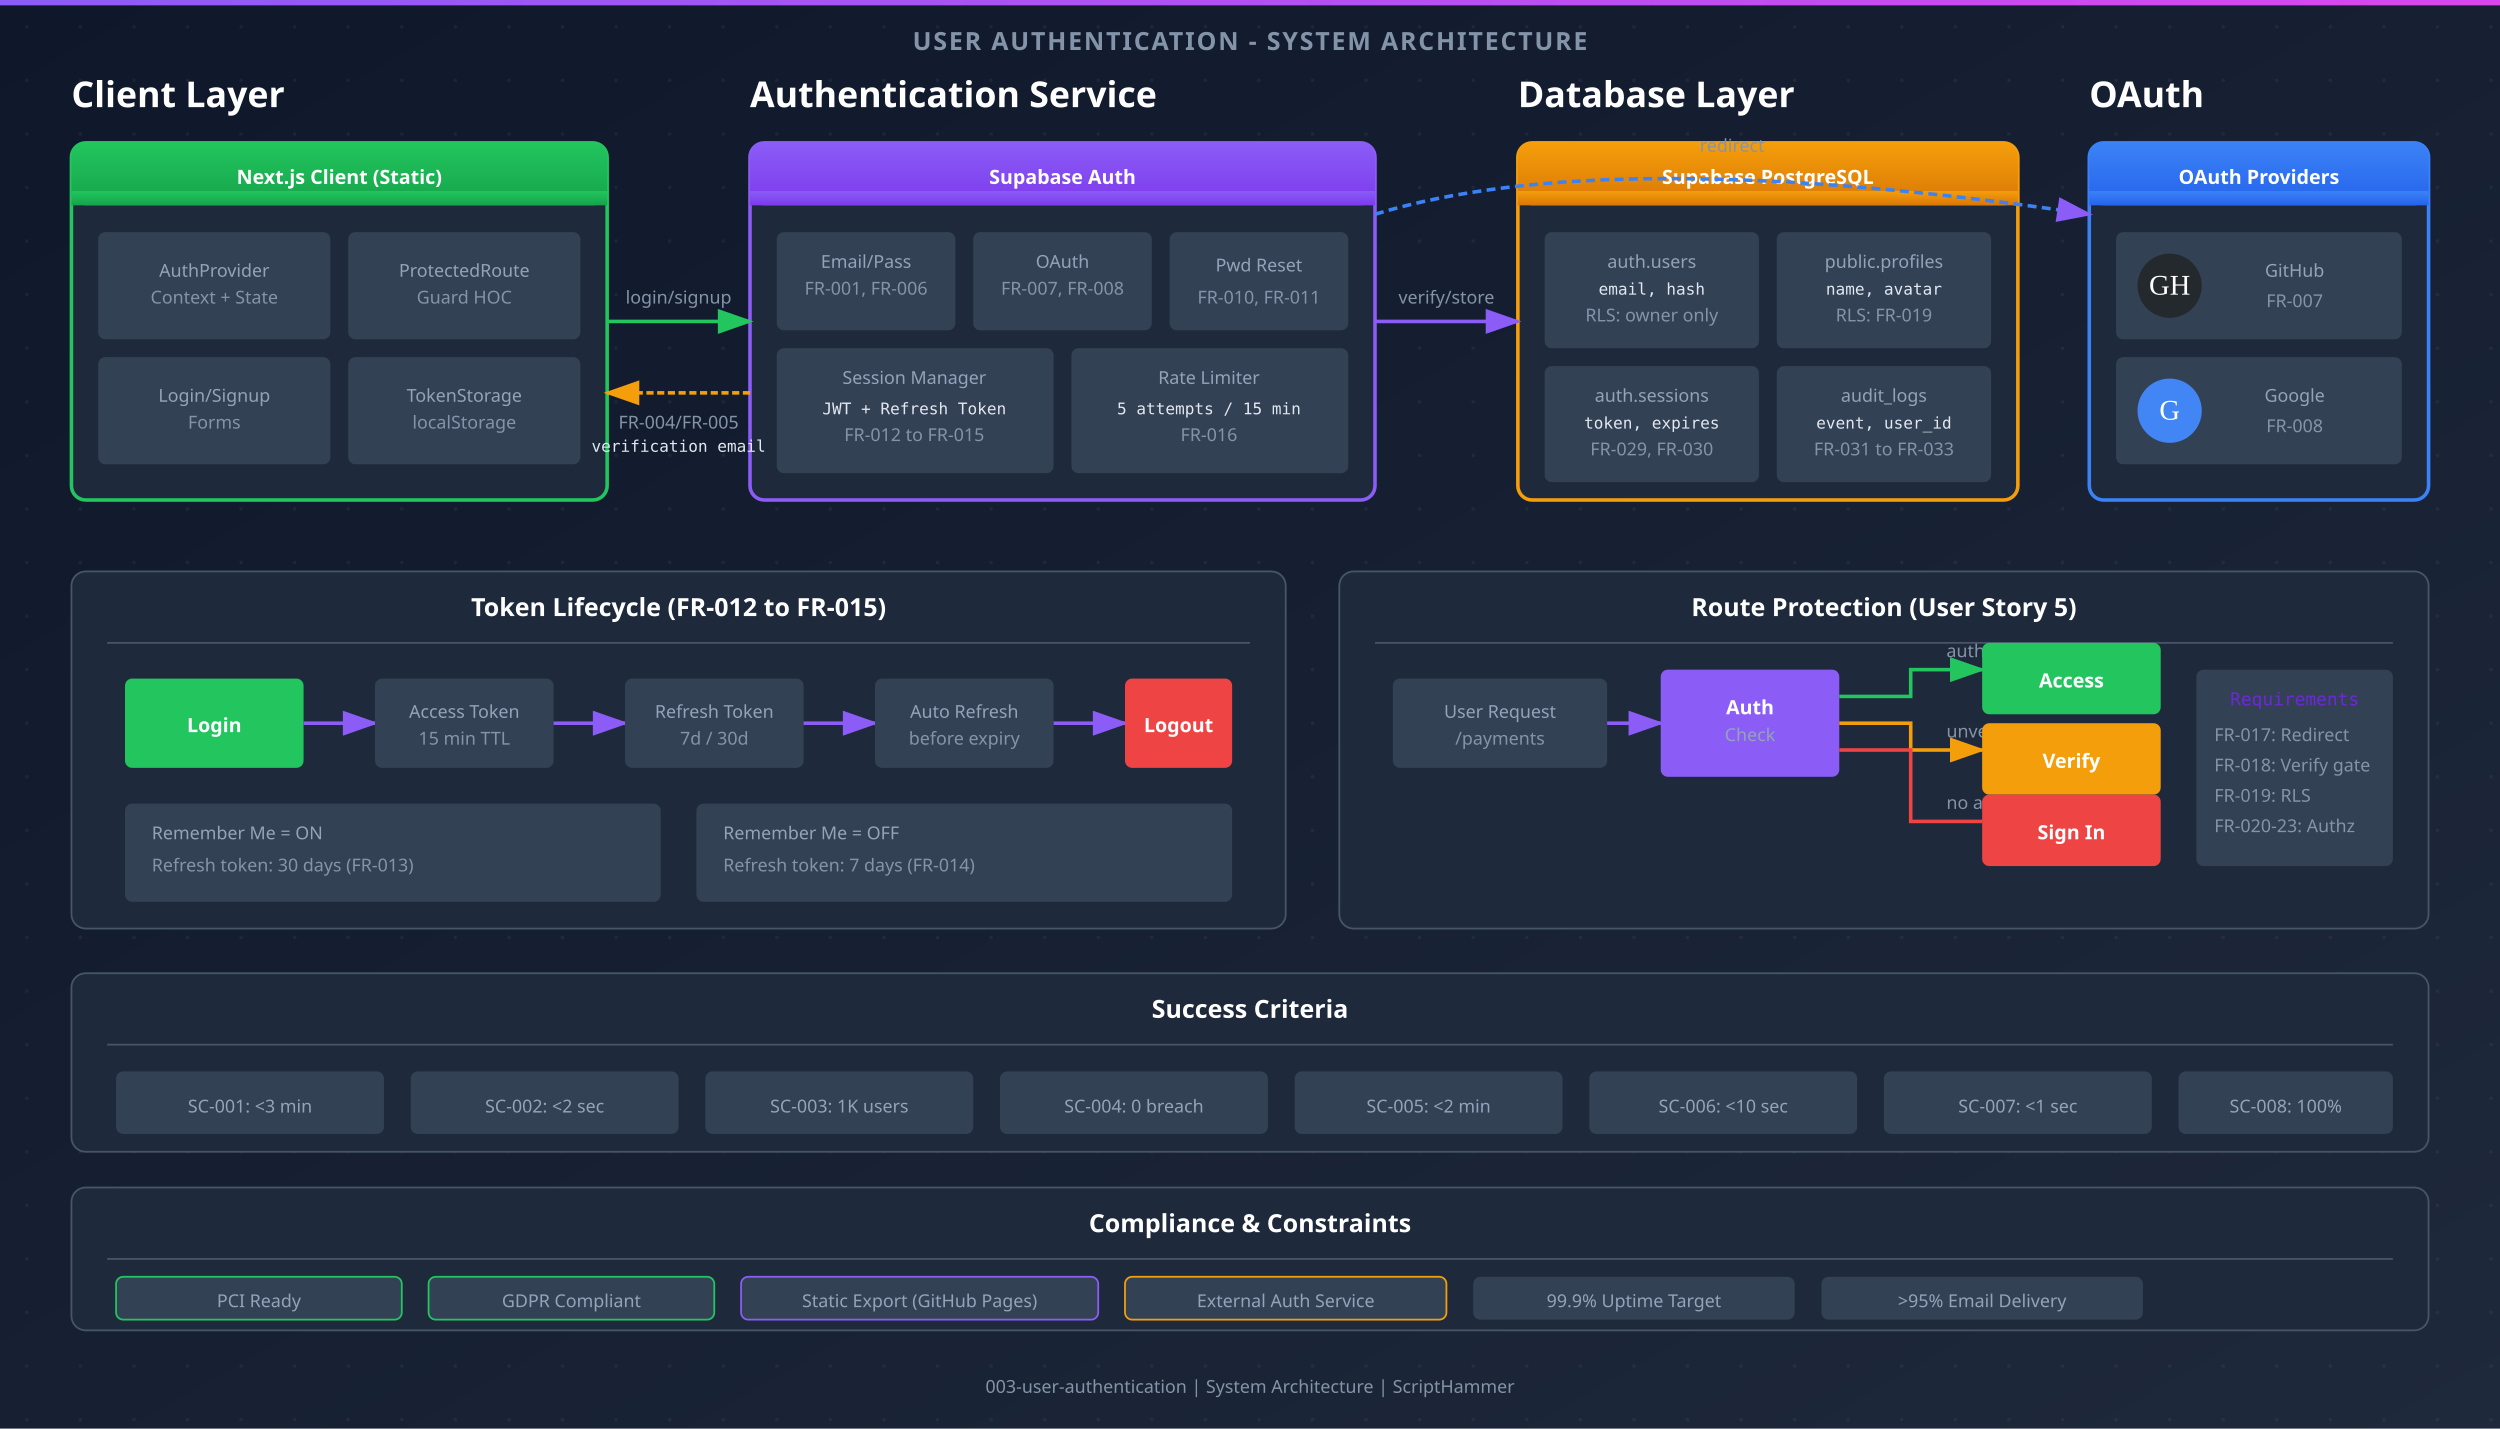
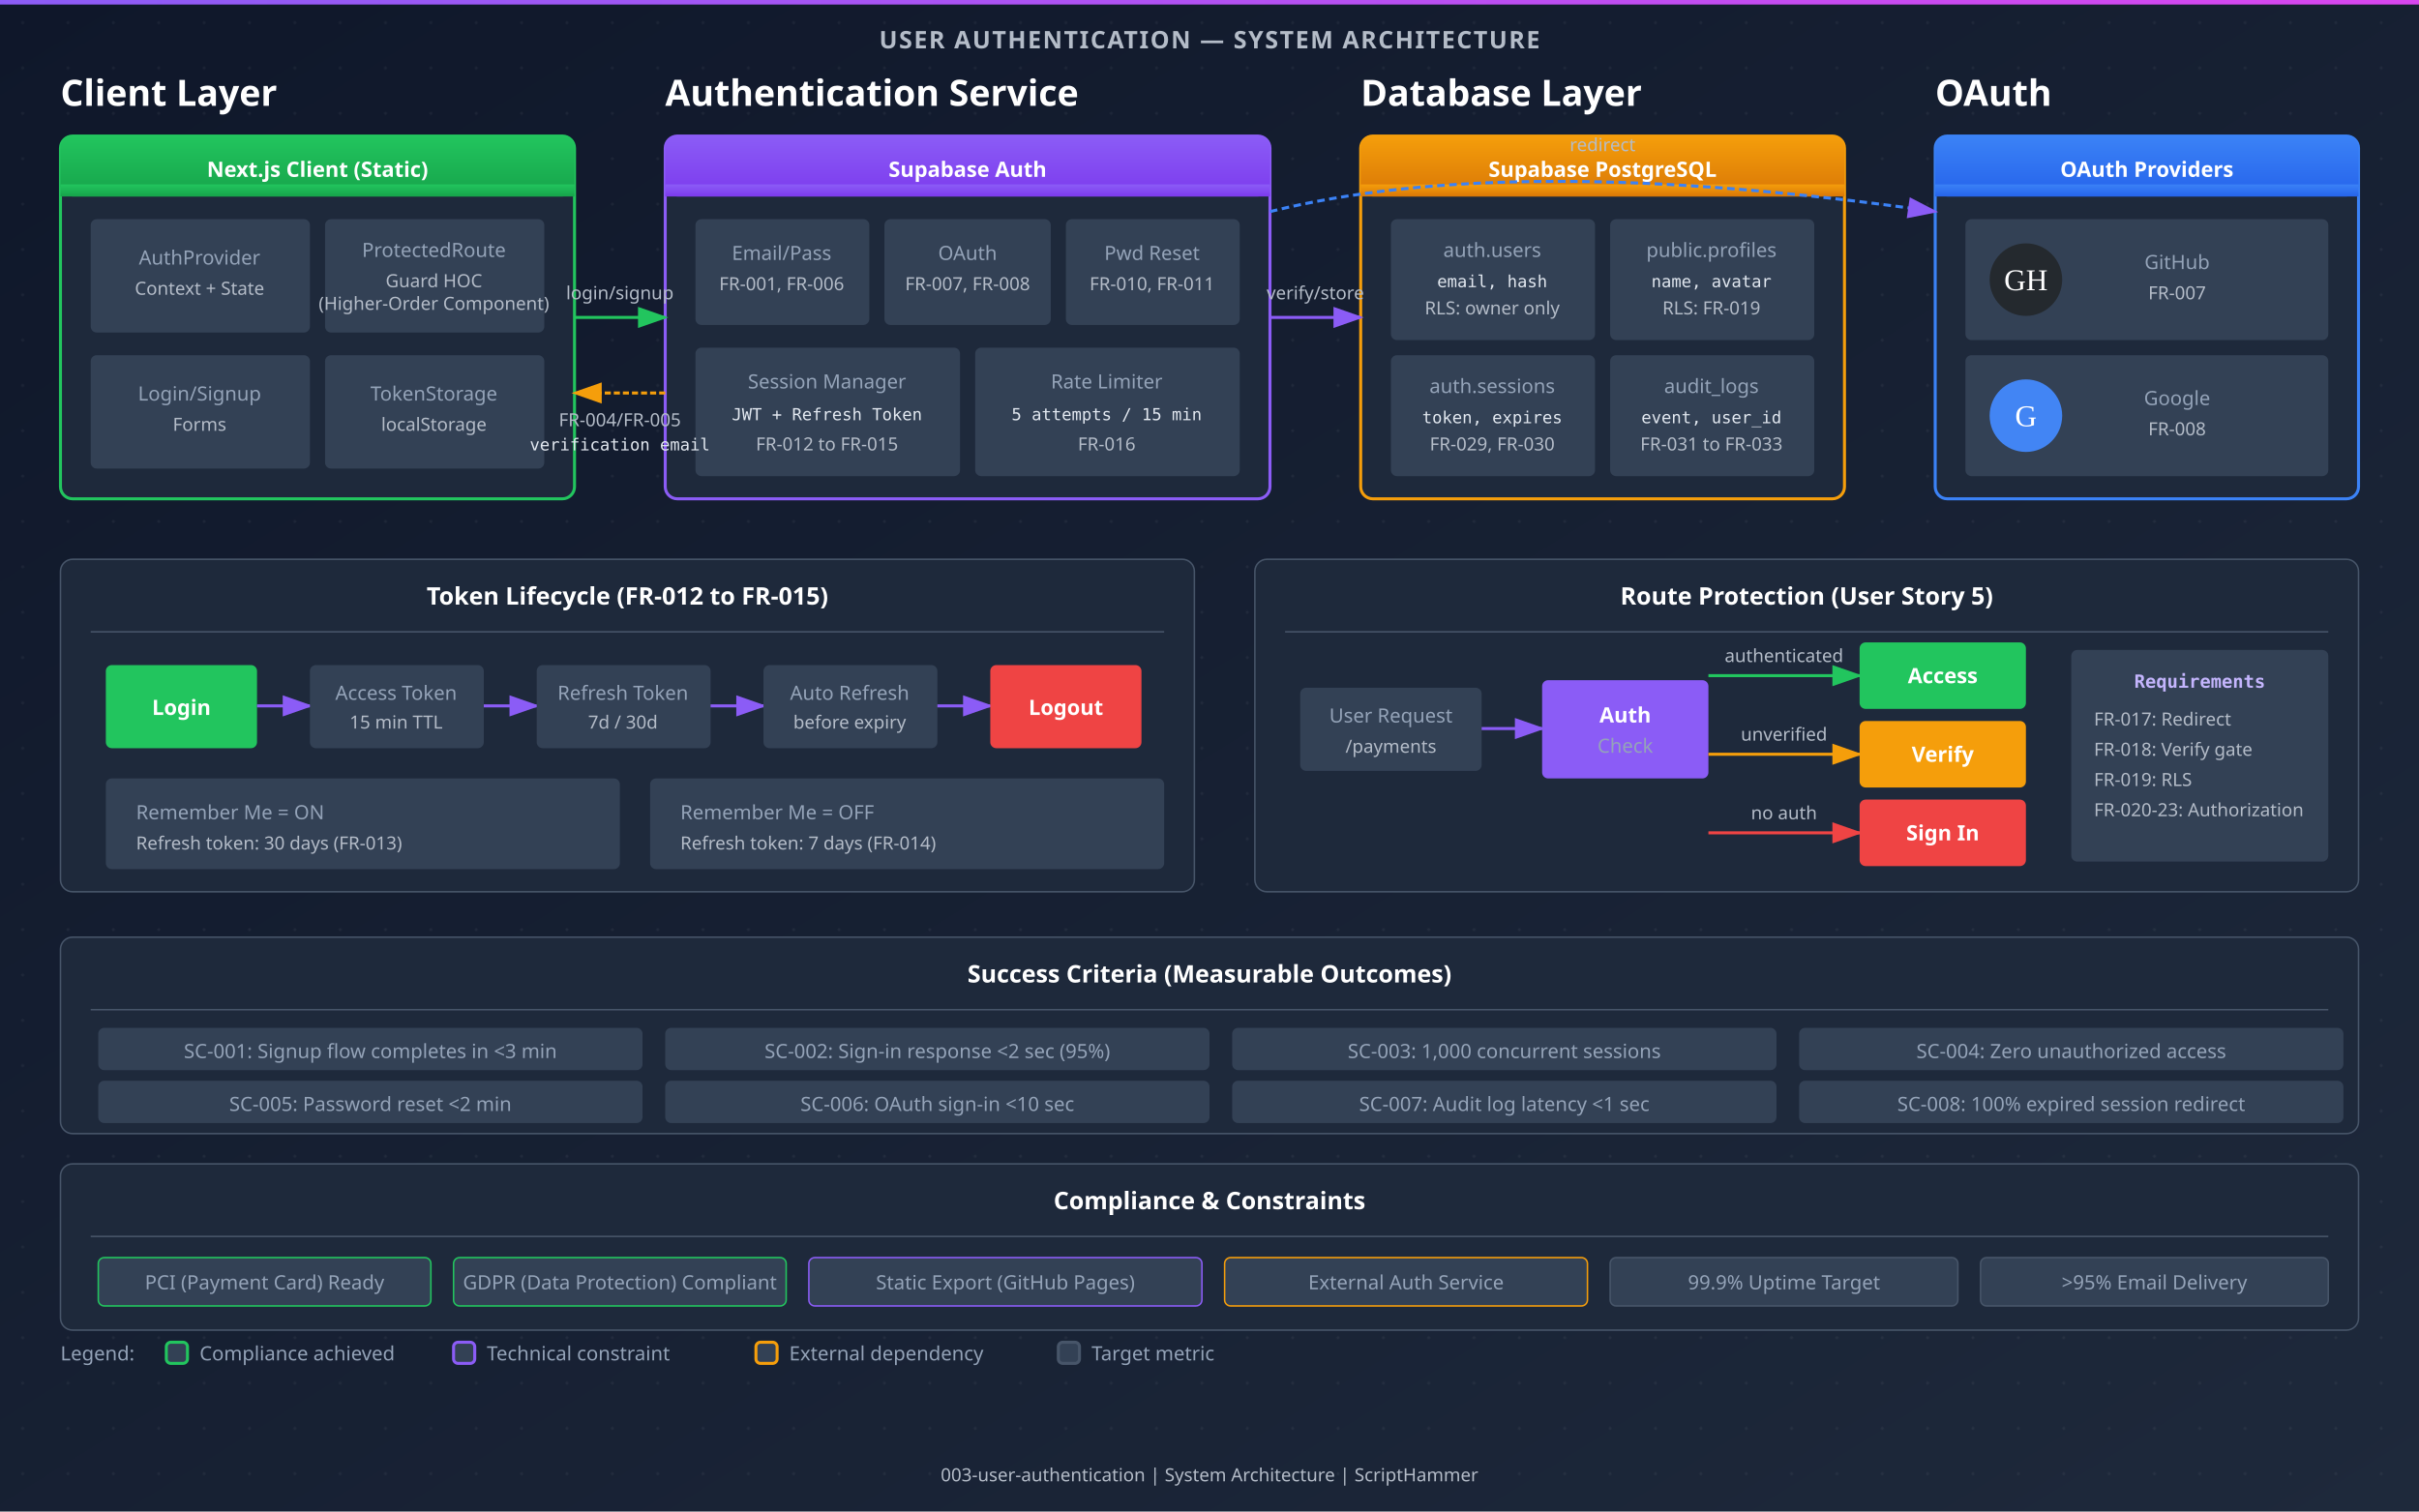
- <svg xmlns="http://www.w3.org/2000/svg" viewBox="0 0 1400 800" width="1400" height="800">
+ <svg xmlns="http://www.w3.org/2000/svg" viewBox="0 0 1600 1000" width="1600" height="1000">
  <defs>
    <linearGradient id="bgGrad" x1="0%" y1="0%" x2="100%" y2="100%">
      <stop offset="0%" style="stop-color:#0f172a" />
      <stop offset="100%" style="stop-color:#1e293b" />
    </linearGradient>
    <linearGradient id="accentGrad" x1="0%" y1="0%" x2="100%" y2="0%">
      <stop offset="0%" style="stop-color:#8b5cf6" />
      <stop offset="100%" style="stop-color:#d946ef" />
    </linearGradient>
    <linearGradient id="clientGrad" x1="0%" y1="0%" x2="0%" y2="100%">
      <stop offset="0%" style="stop-color:#22c55e" />
      <stop offset="100%" style="stop-color:#16a34a" />
    </linearGradient>
    <linearGradient id="authGrad" x1="0%" y1="0%" x2="0%" y2="100%">
      <stop offset="0%" style="stop-color:#8b5cf6" />
      <stop offset="100%" style="stop-color:#7c3aed" />
    </linearGradient>
    <linearGradient id="dbGrad" x1="0%" y1="0%" x2="0%" y2="100%">
      <stop offset="0%" style="stop-color:#f59e0b" />
      <stop offset="100%" style="stop-color:#d97706" />
    </linearGradient>
    <linearGradient id="oauthGrad" x1="0%" y1="0%" x2="0%" y2="100%">
      <stop offset="0%" style="stop-color:#3b82f6" />
      <stop offset="100%" style="stop-color:#2563eb" />
    </linearGradient>
    <marker id="arrowhead" markerWidth="10" markerHeight="7" refX="9" refY="3.5" orient="auto">
      <polygon points="0 0, 10 3.5, 0 7" fill="#8b5cf6" />
    </marker>
    <marker id="arrowheadGreen" markerWidth="10" markerHeight="7" refX="9" refY="3.5" orient="auto">
      <polygon points="0 0, 10 3.5, 0 7" fill="#22c55e" />
    </marker>
    <marker id="arrowheadOrange" markerWidth="10" markerHeight="7" refX="9" refY="3.5" orient="auto">
      <polygon points="0 0, 10 3.5, 0 7" fill="#f59e0b" />
    </marker>
+     <marker id="arrowheadRed" markerWidth="10" markerHeight="7" refX="9" refY="3.5" orient="auto">
+       <polygon points="0 0, 10 3.5, 0 7" fill="#ef4444" />
+     </marker>
    <style>
-       .heading-lg { fill: #ffffff; font-family: system-ui, sans-serif; font-size: 20px; font-weight: bold; }
-       .heading { fill: #ffffff; font-family: system-ui, sans-serif; font-size: 14px; font-weight: bold; }
-       .heading-sm { fill: #ffffff; font-family: system-ui, sans-serif; font-size: 12px; font-weight: bold; }
-       .text-md { fill: #cbd5e1; font-family: system-ui, sans-serif; font-size: 12px; }
-       .text-sm { fill: #94a3b8; font-family: system-ui, sans-serif; font-size: 10px; }
-       .text-muted { fill: #8494a8; font-family: system-ui, sans-serif; font-size: 10px; }
-       .annotation { fill: #6d28d9; font-family: monospace; font-size: 10px; }
-       .code { fill: #e2e8f0; font-family: monospace; font-size: 9px; }
-       .component-label { fill: #ffffff; font-family: system-ui, sans-serif; font-size: 11px; font-weight: bold; }
+       /* Typography - Dark Theme - AAA compliant, READABLE sizes (MANDATORY MINIMUMS) */
+       .heading-lg { fill: #ffffff; font-family: system-ui, sans-serif; font-size: 24px; font-weight: bold; }
+       .heading { fill: #ffffff; font-family: system-ui, sans-serif; font-size: 16px; font-weight: bold; }
+       .heading-sm { fill: #ffffff; font-family: system-ui, sans-serif; font-size: 14px; font-weight: bold; }
+       .text-md { fill: #cbd5e1; font-family: system-ui, sans-serif; font-size: 14px; }
+       .text-sm { fill: #94a3b8; font-family: system-ui, sans-serif; font-size: 13px; }
+       .text-muted { fill: #b4bcc8; font-family: system-ui, sans-serif; font-size: 12px; }
+       .annotation { fill: #c4b5fd; font-family: monospace; font-size: 12px; font-weight: bold; }
+       .code { fill: #e2e8f0; font-family: monospace; font-size: 11px; }
+       .component-label { fill: #ffffff; font-family: system-ui, sans-serif; font-size: 14px; font-weight: bold; }
    </style>
  </defs>
-   <rect width="1400" height="800" fill="url(#bgGrad)" />
+   <rect width="1600" height="1000" fill="url(#bgGrad)" />
  <g opacity="0.05">
    <pattern id="dots" width="30" height="30" patternUnits="userSpaceOnUse">
      <circle cx="15" cy="15" r="1" fill="#fff" />
    </pattern>
-     <rect width="1400" height="800" fill="url(#dots)" />
-   </g>
-   <rect x="0" y="0" width="1400" height="3" fill="url(#accentGrad)" />
-   <text x="700" y="28" text-anchor="middle" font-family="system-ui, sans-serif" font-size="14" font-weight="600" fill="#8494a8" letter-spacing="1">USER AUTHENTICATION - SYSTEM ARCHITECTURE</text>
-   <text x="40" y="60" class="heading-lg">Client Layer</text>
-   <g id="client" transform="translate(40, 80)">
-     <rect x="0" y="0" width="300" height="200" rx="8" fill="#1e293b" stroke="#22c55e" stroke-width="2" />
-     <rect x="0" y="0" width="300" height="35" rx="8" fill="url(#clientGrad)" />
-     <rect x="0" y="27" width="300" height="8" fill="url(#clientGrad)" />
-     <text x="150" y="23" text-anchor="middle" class="component-label">Next.js Client (Static)</text>
-     <rect x="15" y="50" width="130" height="60" rx="4" fill="#334155" />
-     <text x="80" y="75" text-anchor="middle" class="text-sm">AuthProvider</text>
-     <text x="80" y="90" text-anchor="middle" class="text-muted">Context + State</text>
-     <rect x="155" y="50" width="130" height="60" rx="4" fill="#334155" />
-     <text x="220" y="75" text-anchor="middle" class="text-sm">ProtectedRoute</text>
-     <text x="220" y="90" text-anchor="middle" class="text-muted">Guard HOC</text>
-     <rect x="15" y="120" width="130" height="60" rx="4" fill="#334155" />
-     <text x="80" y="145" text-anchor="middle" class="text-sm">Login/Signup</text>
-     <text x="80" y="160" text-anchor="middle" class="text-muted">Forms</text>
-     <rect x="155" y="120" width="130" height="60" rx="4" fill="#334155" />
-     <text x="220" y="145" text-anchor="middle" class="text-sm">TokenStorage</text>
-     <text x="220" y="160" text-anchor="middle" class="text-muted">localStorage</text>
-   </g>
-   <text x="420" y="60" class="heading-lg">Authentication Service</text>
-   <g id="auth-service" transform="translate(420, 80)">
-     <rect x="0" y="0" width="350" height="200" rx="8" fill="#1e293b" stroke="#8b5cf6" stroke-width="2" />
-     <rect x="0" y="0" width="350" height="35" rx="8" fill="url(#authGrad)" />
-     <rect x="0" y="27" width="350" height="8" fill="url(#authGrad)" />
-     <text x="175" y="23" text-anchor="middle" class="component-label">Supabase Auth</text>
-     <rect x="15" y="50" width="100" height="55" rx="4" fill="#334155" />
-     <text x="65" y="70" text-anchor="middle" class="text-sm">Email/Pass</text>
-     <text x="65" y="85" text-anchor="middle" class="text-muted">FR-001, FR-006</text>
-     <rect x="125" y="50" width="100" height="55" rx="4" fill="#334155" />
-     <text x="175" y="70" text-anchor="middle" class="text-sm">OAuth</text>
-     <text x="175" y="85" text-anchor="middle" class="text-muted">FR-007, FR-008</text>
-     <rect x="235" y="50" width="100" height="55" rx="4" fill="#334155" />
-     <text x="285" y="72" text-anchor="middle" class="text-sm">Pwd Reset</text>
-     <text x="285" y="90" text-anchor="middle" class="text-muted">FR-010, FR-011</text>
-     <rect x="15" y="115" width="155" height="70" rx="4" fill="#334155" />
-     <text x="92" y="135" text-anchor="middle" class="text-sm">Session Manager</text>
-     <text x="92" y="152" text-anchor="middle" class="code">JWT + Refresh Token</text>
-     <text x="92" y="167" text-anchor="middle" class="text-muted">FR-012 to FR-015</text>
-     <rect x="180" y="115" width="155" height="70" rx="4" fill="#334155" />
-     <text x="257" y="135" text-anchor="middle" class="text-sm">Rate Limiter</text>
-     <text x="257" y="152" text-anchor="middle" class="code">5 attempts / 15 min</text>
-     <text x="257" y="167" text-anchor="middle" class="text-muted">FR-016</text>
-   </g>
-   <text x="850" y="60" class="heading-lg">Database Layer</text>
-   <g id="database" transform="translate(850, 80)">
-     <rect x="0" y="0" width="280" height="200" rx="8" fill="#1e293b" stroke="#f59e0b" stroke-width="2" />
-     <rect x="0" y="0" width="280" height="35" rx="8" fill="url(#dbGrad)" />
-     <rect x="0" y="27" width="280" height="8" fill="url(#dbGrad)" />
-     <text x="140" y="23" text-anchor="middle" class="component-label">Supabase PostgreSQL</text>
-     <rect x="15" y="50" width="120" height="65" rx="4" fill="#334155" />
-     <text x="75" y="70" text-anchor="middle" class="text-sm">auth.users</text>
-     <text x="75" y="85" text-anchor="middle" class="code">email, hash</text>
-     <text x="75" y="100" text-anchor="middle" class="text-muted">RLS: owner only</text>
-     <rect x="145" y="50" width="120" height="65" rx="4" fill="#334155" />
-     <text x="205" y="70" text-anchor="middle" class="text-sm">public.profiles</text>
-     <text x="205" y="85" text-anchor="middle" class="code">name, avatar</text>
-     <text x="205" y="100" text-anchor="middle" class="text-muted">RLS: FR-019</text>
-     <rect x="15" y="125" width="120" height="65" rx="4" fill="#334155" />
-     <text x="75" y="145" text-anchor="middle" class="text-sm">auth.sessions</text>
-     <text x="75" y="160" text-anchor="middle" class="code">token, expires</text>
-     <text x="75" y="175" text-anchor="middle" class="text-muted">FR-029, FR-030</text>
-     <rect x="145" y="125" width="120" height="65" rx="4" fill="#334155" />
-     <text x="205" y="145" text-anchor="middle" class="text-sm">audit_logs</text>
-     <text x="205" y="160" text-anchor="middle" class="code">event, user_id</text>
-     <text x="205" y="175" text-anchor="middle" class="text-muted">FR-031 to FR-033</text>
-   </g>
-   <text x="1170" y="60" class="heading-lg">OAuth</text>
-   <g id="oauth" transform="translate(1170, 80)">
-     <rect x="0" y="0" width="190" height="200" rx="8" fill="#1e293b" stroke="#3b82f6" stroke-width="2" />
-     <rect x="0" y="0" width="190" height="35" rx="8" fill="url(#oauthGrad)" />
-     <rect x="0" y="27" width="190" height="8" fill="url(#oauthGrad)" />
-     <text x="95" y="23" text-anchor="middle" class="component-label">OAuth Providers</text>
-     <rect x="15" y="50" width="160" height="60" rx="4" fill="#334155" />
-     <circle cx="45" cy="80" r="18" fill="#24292e" />
-     <text x="45" y="85" text-anchor="middle" font-size="16" fill="#ffffff">GH</text>
-     <text x="115" y="75" text-anchor="middle" class="text-sm">GitHub</text>
-     <text x="115" y="92" text-anchor="middle" class="text-muted">FR-007</text>
-     <rect x="15" y="120" width="160" height="60" rx="4" fill="#334155" />
-     <circle cx="45" cy="150" r="18" fill="#4285f4" />
-     <text x="45" y="155" text-anchor="middle" font-size="16" fill="#ffffff">G</text>
-     <text x="115" y="145" text-anchor="middle" class="text-sm">Google</text>
-     <text x="115" y="162" text-anchor="middle" class="text-muted">FR-008</text>
+     <rect width="1600" height="1000" fill="url(#dots)" />
+   </g>
+   <rect x="0" y="0" width="1600" height="3" fill="url(#accentGrad)" />
+   <text x="800" y="32" text-anchor="middle" font-family="system-ui, sans-serif" font-size="16" font-weight="600" fill="#b4bcc8" letter-spacing="1">USER AUTHENTICATION — SYSTEM ARCHITECTURE</text>
+   <text x="40" y="70" class="heading-lg">Client Layer</text>
+   <g id="client" transform="translate(40, 90)">
+     <rect x="0" y="0" width="340" height="240" rx="8" fill="#1e293b" stroke="#22c55e" stroke-width="2" />
+     <rect x="0" y="0" width="340" height="40" rx="8" fill="url(#clientGrad)" />
+     <rect x="0" y="32" width="340" height="8" fill="url(#clientGrad)" />
+     <text x="170" y="27" text-anchor="middle" class="component-label">Next.js Client (Static)</text>
+     <rect x="20" y="55" width="145" height="75" rx="4" fill="#334155" />
+     <text x="92" y="85" text-anchor="middle" class="text-sm">AuthProvider</text>
+     <text x="92" y="105" text-anchor="middle" class="text-muted">Context + State</text>
+     <rect x="175" y="55" width="145" height="75" rx="4" fill="#334155" />
+     <text x="247" y="80" text-anchor="middle" class="text-sm">ProtectedRoute</text>
+     <text x="247" y="100" text-anchor="middle" class="text-muted">Guard HOC</text>
+     <text x="247" y="115" text-anchor="middle" class="text-muted">(Higher-Order Component)</text>
+     <rect x="20" y="145" width="145" height="75" rx="4" fill="#334155" />
+     <text x="92" y="175" text-anchor="middle" class="text-sm">Login/Signup</text>
+     <text x="92" y="195" text-anchor="middle" class="text-muted">Forms</text>
+     <rect x="175" y="145" width="145" height="75" rx="4" fill="#334155" />
+     <text x="247" y="175" text-anchor="middle" class="text-sm">TokenStorage</text>
+     <text x="247" y="195" text-anchor="middle" class="text-muted">localStorage</text>
+   </g>
+   <text x="440" y="70" class="heading-lg">Authentication Service</text>
+   <g id="auth-service" transform="translate(440, 90)">
+     <rect x="0" y="0" width="400" height="240" rx="8" fill="#1e293b" stroke="#8b5cf6" stroke-width="2" />
+     <rect x="0" y="0" width="400" height="40" rx="8" fill="url(#authGrad)" />
+     <rect x="0" y="32" width="400" height="8" fill="url(#authGrad)" />
+     <text x="200" y="27" text-anchor="middle" class="component-label">Supabase Auth</text>
+     <rect x="20" y="55" width="115" height="70" rx="4" fill="#334155" />
+     <text x="77" y="82" text-anchor="middle" class="text-sm">Email/Pass</text>
+     <text x="77" y="102" text-anchor="middle" class="text-muted">FR-001, FR-006</text>
+     <rect x="145" y="55" width="110" height="70" rx="4" fill="#334155" />
+     <text x="200" y="82" text-anchor="middle" class="text-sm">OAuth</text>
+     <text x="200" y="102" text-anchor="middle" class="text-muted">FR-007, FR-008</text>
+     <rect x="265" y="55" width="115" height="70" rx="4" fill="#334155" />
+     <text x="322" y="82" text-anchor="middle" class="text-sm">Pwd Reset</text>
+     <text x="322" y="102" text-anchor="middle" class="text-muted">FR-010, FR-011</text>
+     <rect x="20" y="140" width="175" height="85" rx="4" fill="#334155" />
+     <text x="107" y="167" text-anchor="middle" class="text-sm">Session Manager</text>
+     <text x="107" y="188" text-anchor="middle" class="code">JWT + Refresh Token</text>
+     <text x="107" y="208" text-anchor="middle" class="text-muted">FR-012 to FR-015</text>
+     <rect x="205" y="140" width="175" height="85" rx="4" fill="#334155" />
+     <text x="292" y="167" text-anchor="middle" class="text-sm">Rate Limiter</text>
+     <text x="292" y="188" text-anchor="middle" class="code">5 attempts / 15 min</text>
+     <text x="292" y="208" text-anchor="middle" class="text-muted">FR-016</text>
+   </g>
+   <text x="900" y="70" class="heading-lg">Database Layer</text>
+   <g id="database" transform="translate(900, 90)">
+     <rect x="0" y="0" width="320" height="240" rx="8" fill="#1e293b" stroke="#f59e0b" stroke-width="2" />
+     <rect x="0" y="0" width="320" height="40" rx="8" fill="url(#dbGrad)" />
+     <rect x="0" y="32" width="320" height="8" fill="url(#dbGrad)" />
+     <text x="160" y="27" text-anchor="middle" class="component-label">Supabase PostgreSQL</text>
+     <rect x="20" y="55" width="135" height="80" rx="4" fill="#334155" />
+     <text x="87" y="80" text-anchor="middle" class="text-sm">auth.users</text>
+     <text x="87" y="100" text-anchor="middle" class="code">email, hash</text>
+     <text x="87" y="118" text-anchor="middle" class="text-muted">RLS: owner only</text>
+     <rect x="165" y="55" width="135" height="80" rx="4" fill="#334155" />
+     <text x="232" y="80" text-anchor="middle" class="text-sm">public.profiles</text>
+     <text x="232" y="100" text-anchor="middle" class="code">name, avatar</text>
+     <text x="232" y="118" text-anchor="middle" class="text-muted">RLS: FR-019</text>
+     <rect x="20" y="145" width="135" height="80" rx="4" fill="#334155" />
+     <text x="87" y="170" text-anchor="middle" class="text-sm">auth.sessions</text>
+     <text x="87" y="190" text-anchor="middle" class="code">token, expires</text>
+     <text x="87" y="208" text-anchor="middle" class="text-muted">FR-029, FR-030</text>
+     <rect x="165" y="145" width="135" height="80" rx="4" fill="#334155" />
+     <text x="232" y="170" text-anchor="middle" class="text-sm">audit_logs</text>
+     <text x="232" y="190" text-anchor="middle" class="code">event, user_id</text>
+     <text x="232" y="208" text-anchor="middle" class="text-muted">FR-031 to FR-033</text>
+   </g>
+   <text x="1280" y="70" class="heading-lg">OAuth</text>
+   <g id="oauth" transform="translate(1280, 90)">
+     <rect x="0" y="0" width="280" height="240" rx="8" fill="#1e293b" stroke="#3b82f6" stroke-width="2" />
+     <rect x="0" y="0" width="280" height="40" rx="8" fill="url(#oauthGrad)" />
+     <rect x="0" y="32" width="280" height="8" fill="url(#oauthGrad)" />
+     <text x="140" y="27" text-anchor="middle" class="component-label">OAuth Providers</text>
+     <rect x="20" y="55" width="240" height="80" rx="4" fill="#334155" />
+     <circle cx="60" cy="95" r="24" fill="#24292e" />
+     <text x="60" y="102" text-anchor="middle" font-size="20" fill="#ffffff">GH</text>
+     <text x="160" y="88" text-anchor="middle" class="text-sm">GitHub</text>
+     <text x="160" y="108" text-anchor="middle" class="text-muted">FR-007</text>
+     <rect x="20" y="145" width="240" height="80" rx="4" fill="#334155" />
+     <circle cx="60" cy="185" r="24" fill="#4285f4" />
+     <text x="60" y="192" text-anchor="middle" font-size="20" fill="#ffffff">G</text>
+     <text x="160" y="178" text-anchor="middle" class="text-sm">Google</text>
+     <text x="160" y="198" text-anchor="middle" class="text-muted">FR-008</text>
  </g>
  <g id="arrows">
-     <path d="M 340 180 L 420 180" stroke="#22c55e" stroke-width="2" marker-end="url(#arrowheadGreen)" fill="none" />
-     <text x="380" y="170" text-anchor="middle" class="text-muted">login/signup</text>
-     <path d="M 420 220 L 340 220" stroke="#f59e0b" stroke-width="2" stroke-dasharray="4,2" marker-end="url(#arrowheadOrange)" fill="none" />
-     <text x="380" y="240" text-anchor="middle" class="text-muted">FR-004/FR-005</text>
-     <text x="380" y="253" text-anchor="middle" class="code">verification email</text>
-     <path d="M 770 180 L 850 180" stroke="#8b5cf6" stroke-width="2" marker-end="url(#arrowhead)" fill="none" />
-     <text x="810" y="170" text-anchor="middle" class="text-muted">verify/store</text>
-     <path d="M 770 120 Q 900 80 1170 120" stroke="#3b82f6" stroke-width="2" stroke-dasharray="5,3" marker-end="url(#arrowhead)" fill="none" />
-     <text x="970" y="85" text-anchor="middle" class="text-muted">redirect</text>
-   </g>
-   <g id="token-flow" transform="translate(40, 320)">
-     <rect x="0" y="0" width="680" height="200" rx="8" fill="#1e293b" stroke="#475569" />
-     <text x="340" y="25" text-anchor="middle" class="heading">Token Lifecycle (FR-012 to FR-015)</text>
-     <line x1="20" y1="40" x2="660" y2="40" stroke="#475569" />
-     <rect x="30" y="60" width="100" height="50" rx="4" fill="#22c55e" />
-     <text x="80" y="90" text-anchor="middle" class="component-label">Login</text>
-     <path d="M 130 85 L 170 85" stroke="#8b5cf6" stroke-width="2" marker-end="url(#arrowhead)" fill="none" />
-     <rect x="170" y="60" width="100" height="50" rx="4" fill="#334155" />
-     <text x="220" y="82" text-anchor="middle" class="text-sm">Access Token</text>
-     <text x="220" y="97" text-anchor="middle" class="text-muted">15 min TTL</text>
-     <path d="M 270 85 L 310 85" stroke="#8b5cf6" stroke-width="2" marker-end="url(#arrowhead)" fill="none" />
-     <rect x="310" y="60" width="100" height="50" rx="4" fill="#334155" />
-     <text x="360" y="82" text-anchor="middle" class="text-sm">Refresh Token</text>
-     <text x="360" y="97" text-anchor="middle" class="text-muted">7d / 30d</text>
-     <path d="M 410 85 L 450 85" stroke="#8b5cf6" stroke-width="2" marker-end="url(#arrowhead)" fill="none" />
-     <rect x="450" y="60" width="100" height="50" rx="4" fill="#334155" />
-     <text x="500" y="82" text-anchor="middle" class="text-sm">Auto Refresh</text>
-     <text x="500" y="97" text-anchor="middle" class="text-muted">before expiry</text>
-     <path d="M 550 85 L 590 85" stroke="#8b5cf6" stroke-width="2" marker-end="url(#arrowhead)" fill="none" />
-     <rect x="590" y="60" width="60" height="50" rx="4" fill="#ef4444" />
-     <text x="620" y="90" text-anchor="middle" class="component-label">Logout</text>
-     <rect x="30" y="130" width="300" height="55" rx="4" fill="#334155" />
-     <text x="45" y="150" class="text-sm" fill="#22c55e">Remember Me = ON</text>
-     <text x="45" y="168" class="text-muted">Refresh token: 30 days (FR-013)</text>
-     <rect x="350" y="130" width="300" height="55" rx="4" fill="#334155" />
-     <text x="365" y="150" class="text-sm" fill="#f59e0b">Remember Me = OFF</text>
-     <text x="365" y="168" class="text-muted">Refresh token: 7 days (FR-014)</text>
-   </g>
-   <g id="protected-routes" transform="translate(750, 320)">
-     <rect x="0" y="0" width="610" height="200" rx="8" fill="#1e293b" stroke="#475569" />
-     <text x="305" y="25" text-anchor="middle" class="heading">Route Protection (User Story 5)</text>
-     <line x1="20" y1="40" x2="590" y2="40" stroke="#475569" />
-     <rect x="30" y="60" width="120" height="50" rx="4" fill="#334155" />
-     <text x="90" y="82" text-anchor="middle" class="text-sm">User Request</text>
-     <text x="90" y="97" text-anchor="middle" class="text-muted">/payments</text>
-     <path d="M 150 85 L 180 85" stroke="#8b5cf6" stroke-width="2" marker-end="url(#arrowhead)" fill="none" />
-     <rect x="180" y="55" width="100" height="60" rx="4" fill="#8b5cf6" />
-     <text x="230" y="80" text-anchor="middle" class="component-label">Auth</text>
-     <text x="230" y="95" text-anchor="middle" class="text-sm" fill="#e9d5ff">Check</text>
-     <path d="M 280 70 L 320 70 L 320 55 L 360 55" stroke="#22c55e" stroke-width="2" marker-end="url(#arrowheadGreen)" fill="none" />
-     <text x="340" y="48" class="text-muted" fill="#22c55e">authed</text>
-     <rect x="360" y="40" width="100" height="40" rx="4" fill="#22c55e" />
-     <text x="410" y="65" text-anchor="middle" class="component-label">Access</text>
-     <path d="M 280 85 L 320 85 L 320 100 L 360 100" stroke="#f59e0b" stroke-width="2" marker-end="url(#arrowheadOrange)" fill="none" />
-     <text x="340" y="93" class="text-muted" fill="#f59e0b">unverified</text>
-     <rect x="360" y="85" width="100" height="40" rx="4" fill="#f59e0b" />
-     <text x="410" y="110" text-anchor="middle" class="component-label">Verify</text>
-     <path d="M 280 100 L 320 100 L 320 140 L 360 140" stroke="#ef4444" stroke-width="2" fill="none" />
-     <text x="340" y="133" class="text-muted" fill="#ef4444">no auth</text>
-     <rect x="360" y="125" width="100" height="40" rx="4" fill="#ef4444" />
-     <text x="410" y="150" text-anchor="middle" class="component-label">Sign In</text>
-     <rect x="480" y="55" width="110" height="110" rx="4" fill="#334155" />
-     <text x="535" y="75" text-anchor="middle" class="annotation">Requirements</text>
-     <text x="490" y="95" class="text-muted">FR-017: Redirect</text>
-     <text x="490" y="112" class="text-muted">FR-018: Verify gate</text>
-     <text x="490" y="129" class="text-muted">FR-019: RLS</text>
-     <text x="490" y="146" class="text-muted">FR-020-23: Authz</text>
-   </g>
-   <g id="success-criteria" transform="translate(40, 545)">
-     <rect x="0" y="0" width="1320" height="100" rx="8" fill="#1e293b" stroke="#475569" />
-     <text x="660" y="25" text-anchor="middle" class="heading">Success Criteria</text>
-     <line x1="20" y1="40" x2="1300" y2="40" stroke="#475569" />
-     <rect x="25" y="55" width="150" height="35" rx="4" fill="#334155" />
-     <text x="100" y="78" text-anchor="middle" class="text-sm" fill="#22c55e">SC-001: &lt;3 min</text>
-     <rect x="190" y="55" width="150" height="35" rx="4" fill="#334155" />
-     <text x="265" y="78" text-anchor="middle" class="text-sm" fill="#22c55e">SC-002: &lt;2 sec</text>
-     <rect x="355" y="55" width="150" height="35" rx="4" fill="#334155" />
-     <text x="430" y="78" text-anchor="middle" class="text-sm" fill="#22c55e">SC-003: 1K users</text>
-     <rect x="520" y="55" width="150" height="35" rx="4" fill="#334155" />
-     <text x="595" y="78" text-anchor="middle" class="text-sm" fill="#22c55e">SC-004: 0 breach</text>
-     <rect x="685" y="55" width="150" height="35" rx="4" fill="#334155" />
-     <text x="760" y="78" text-anchor="middle" class="text-sm" fill="#22c55e">SC-005: &lt;2 min</text>
-     <rect x="850" y="55" width="150" height="35" rx="4" fill="#334155" />
-     <text x="925" y="78" text-anchor="middle" class="text-sm" fill="#22c55e">SC-006: &lt;10 sec</text>
-     <rect x="1015" y="55" width="150" height="35" rx="4" fill="#334155" />
-     <text x="1090" y="78" text-anchor="middle" class="text-sm" fill="#22c55e">SC-007: &lt;1 sec</text>
-     <rect x="1180" y="55" width="120" height="35" rx="4" fill="#334155" />
-     <text x="1240" y="78" text-anchor="middle" class="text-sm" fill="#22c55e">SC-008: 100%</text>
-   </g>
-   <g id="compliance" transform="translate(40, 665)">
-     <rect x="0" y="0" width="1320" height="80" rx="8" fill="#1e293b" stroke="#475569" />
-     <text x="660" y="25" text-anchor="middle" class="heading">Compliance &amp; Constraints</text>
-     <line x1="20" y1="40" x2="1300" y2="40" stroke="#475569" />
-     <rect x="25" y="50" width="160" height="24" rx="4" fill="#334155" stroke="#22c55e" />
-     <text x="105" y="67" text-anchor="middle" class="text-sm" fill="#22c55e">PCI Ready</text>
-     <rect x="200" y="50" width="160" height="24" rx="4" fill="#334155" stroke="#22c55e" />
-     <text x="280" y="67" text-anchor="middle" class="text-sm" fill="#22c55e">GDPR Compliant</text>
-     <rect x="375" y="50" width="200" height="24" rx="4" fill="#334155" stroke="#8b5cf6" />
-     <text x="475" y="67" text-anchor="middle" class="text-sm" fill="#8b5cf6">Static Export (GitHub Pages)</text>
-     <rect x="590" y="50" width="180" height="24" rx="4" fill="#334155" stroke="#f59e0b" />
-     <text x="680" y="67" text-anchor="middle" class="text-sm" fill="#f59e0b">External Auth Service</text>
-     <rect x="785" y="50" width="180" height="24" rx="4" fill="#334155" />
-     <text x="875" y="67" text-anchor="middle" class="text-sm">99.9% Uptime Target</text>
-     <rect x="980" y="50" width="180" height="24" rx="4" fill="#334155" />
-     <text x="1070" y="67" text-anchor="middle" class="text-sm">&gt;95% Email Delivery</text>
-   </g>
-   <text x="700" y="780" text-anchor="middle" class="text-muted">003-user-authentication | System Architecture | ScriptHammer</text>
+     <path d="M 380 210 L 440 210" stroke="#22c55e" stroke-width="2" marker-end="url(#arrowheadGreen)" fill="none" />
+     <text x="410" y="198" text-anchor="middle" class="text-muted">login/signup</text>
+     <path d="M 440 260 L 380 260" stroke="#f59e0b" stroke-width="2" stroke-dasharray="4,2" marker-end="url(#arrowheadOrange)" fill="none" />
+     <text x="410" y="282" text-anchor="middle" class="text-muted">FR-004/FR-005</text>
+     <text x="410" y="298" text-anchor="middle" class="code">verification email</text>
+     <path d="M 840 210 L 900 210" stroke="#8b5cf6" stroke-width="2" marker-end="url(#arrowhead)" fill="none" />
+     <text x="870" y="198" text-anchor="middle" class="text-muted">verify/store</text>
+     <path d="M 840 140 Q 1000 100 1280 140" stroke="#3b82f6" stroke-width="2" stroke-dasharray="5,3" marker-end="url(#arrowhead)" fill="none" />
+     <text x="1060" y="100" text-anchor="middle" class="text-muted">redirect</text>
+   </g>
+   <g id="token-flow" transform="translate(40, 370)">
+     <rect x="0" y="0" width="750" height="220" rx="8" fill="#1e293b" stroke="#475569" />
+     <text x="375" y="30" text-anchor="middle" class="heading">Token Lifecycle (FR-012 to FR-015)</text>
+     <line x1="20" y1="48" x2="730" y2="48" stroke="#475569" />
+     <rect x="30" y="70" width="100" height="55" rx="4" fill="#22c55e" />
+     <text x="80" y="103" text-anchor="middle" class="component-label">Login</text>
+     <path d="M 130 97 L 165 97" stroke="#8b5cf6" stroke-width="2" marker-end="url(#arrowhead)" fill="none" />
+     <rect x="165" y="70" width="115" height="55" rx="4" fill="#334155" />
+     <text x="222" y="93" text-anchor="middle" class="text-sm">Access Token</text>
+     <text x="222" y="112" text-anchor="middle" class="text-muted">15 min TTL</text>
+     <path d="M 280 97 L 315 97" stroke="#8b5cf6" stroke-width="2" marker-end="url(#arrowhead)" fill="none" />
+     <rect x="315" y="70" width="115" height="55" rx="4" fill="#334155" />
+     <text x="372" y="93" text-anchor="middle" class="text-sm">Refresh Token</text>
+     <text x="372" y="112" text-anchor="middle" class="text-muted">7d / 30d</text>
+     <path d="M 430 97 L 465 97" stroke="#8b5cf6" stroke-width="2" marker-end="url(#arrowhead)" fill="none" />
+     <rect x="465" y="70" width="115" height="55" rx="4" fill="#334155" />
+     <text x="522" y="93" text-anchor="middle" class="text-sm">Auto Refresh</text>
+     <text x="522" y="112" text-anchor="middle" class="text-muted">before expiry</text>
+     <path d="M 580 97 L 615 97" stroke="#8b5cf6" stroke-width="2" marker-end="url(#arrowhead)" fill="none" />
+     <rect x="615" y="70" width="100" height="55" rx="4" fill="#ef4444" />
+     <text x="665" y="103" text-anchor="middle" class="component-label">Logout</text>
+     <rect x="30" y="145" width="340" height="60" rx="4" fill="#334155" />
+     <text x="50" y="172" class="text-sm" fill="#22c55e">Remember Me = ON</text>
+     <text x="50" y="192" class="text-muted">Refresh token: 30 days (FR-013)</text>
+     <rect x="390" y="145" width="340" height="60" rx="4" fill="#334155" />
+     <text x="410" y="172" class="text-sm" fill="#f59e0b">Remember Me = OFF</text>
+     <text x="410" y="192" class="text-muted">Refresh token: 7 days (FR-014)</text>
+   </g>
+   <g id="protected-routes" transform="translate(830, 370)">
+     <rect x="0" y="0" width="730" height="220" rx="8" fill="#1e293b" stroke="#475569" />
+     <text x="365" y="30" text-anchor="middle" class="heading">Route Protection (User Story 5)</text>
+     <line x1="20" y1="48" x2="710" y2="48" stroke="#475569" />
+     <rect x="30" y="85" width="120" height="55" rx="4" fill="#334155" />
+     <text x="90" y="108" text-anchor="middle" class="text-sm">User Request</text>
+     <text x="90" y="128" text-anchor="middle" class="text-muted">/payments</text>
+     <path d="M 150 112 L 190 112" stroke="#8b5cf6" stroke-width="2" marker-end="url(#arrowhead)" fill="none" />
+     <rect x="190" y="80" width="110" height="65" rx="4" fill="#8b5cf6" />
+     <text x="245" y="108" text-anchor="middle" class="component-label">Auth</text>
+     <text x="245" y="128" text-anchor="middle" class="text-sm" fill="#e9d5ff">Check</text>
+     <path d="M 300 77 L 400 77" stroke="#22c55e" stroke-width="2" marker-end="url(#arrowheadGreen)" fill="none" />
+     <text x="350" y="68" text-anchor="middle" class="text-muted" fill="#22c55e">authenticated</text>
+     <rect x="400" y="55" width="110" height="44" rx="4" fill="#22c55e" />
+     <text x="455" y="82" text-anchor="middle" class="component-label">Access</text>
+     <path d="M 300 129 L 400 129" stroke="#f59e0b" stroke-width="2" marker-end="url(#arrowheadOrange)" fill="none" />
+     <text x="350" y="120" text-anchor="middle" class="text-muted" fill="#f59e0b">unverified</text>
+     <rect x="400" y="107" width="110" height="44" rx="4" fill="#f59e0b" />
+     <text x="455" y="134" text-anchor="middle" class="component-label">Verify</text>
+     <path d="M 300 181 L 400 181" stroke="#ef4444" stroke-width="2" marker-end="url(#arrowheadRed)" fill="none" />
+     <text x="350" y="172" text-anchor="middle" class="text-muted" fill="#ef4444">no auth</text>
+     <rect x="400" y="159" width="110" height="44" rx="4" fill="#ef4444" />
+     <text x="455" y="186" text-anchor="middle" class="component-label">Sign In</text>
+     <rect x="540" y="60" width="170" height="140" rx="4" fill="#334155" />
+     <text x="625" y="85" text-anchor="middle" class="annotation">Requirements</text>
+     <text x="555" y="110" class="text-muted">FR-017: Redirect</text>
+     <text x="555" y="130" class="text-muted">FR-018: Verify gate</text>
+     <text x="555" y="150" class="text-muted">FR-019: RLS</text>
+     <text x="555" y="170" class="text-muted">FR-020-23: Authorization</text>
+   </g>
+   <g id="success-criteria" transform="translate(40, 620)">
+     <rect x="0" y="0" width="1520" height="130" rx="8" fill="#1e293b" stroke="#475569" />
+     <text x="760" y="30" text-anchor="middle" class="heading">Success Criteria (Measurable Outcomes)</text>
+     <line x1="20" y1="48" x2="1500" y2="48" stroke="#475569" />
+     <rect x="25" y="60" width="360" height="28" rx="4" fill="#334155" />
+     <text x="205" y="80" text-anchor="middle" class="text-sm" fill="#22c55e">SC-001: Signup flow completes in &lt;3 min</text>
+     <rect x="400" y="60" width="360" height="28" rx="4" fill="#334155" />
+     <text x="580" y="80" text-anchor="middle" class="text-sm" fill="#22c55e">SC-002: Sign-in response &lt;2 sec (95%)</text>
+     <rect x="775" y="60" width="360" height="28" rx="4" fill="#334155" />
+     <text x="955" y="80" text-anchor="middle" class="text-sm" fill="#22c55e">SC-003: 1,000 concurrent sessions</text>
+     <rect x="1150" y="60" width="360" height="28" rx="4" fill="#334155" />
+     <text x="1330" y="80" text-anchor="middle" class="text-sm" fill="#22c55e">SC-004: Zero unauthorized access</text>
+     <rect x="25" y="95" width="360" height="28" rx="4" fill="#334155" />
+     <text x="205" y="115" text-anchor="middle" class="text-sm" fill="#22c55e">SC-005: Password reset &lt;2 min</text>
+     <rect x="400" y="95" width="360" height="28" rx="4" fill="#334155" />
+     <text x="580" y="115" text-anchor="middle" class="text-sm" fill="#22c55e">SC-006: OAuth sign-in &lt;10 sec</text>
+     <rect x="775" y="95" width="360" height="28" rx="4" fill="#334155" />
+     <text x="955" y="115" text-anchor="middle" class="text-sm" fill="#22c55e">SC-007: Audit log latency &lt;1 sec</text>
+     <rect x="1150" y="95" width="360" height="28" rx="4" fill="#334155" />
+     <text x="1330" y="115" text-anchor="middle" class="text-sm" fill="#22c55e">SC-008: 100% expired session redirect</text>
+   </g>
+   <g id="compliance" transform="translate(40, 770)">
+     <rect x="0" y="0" width="1520" height="110" rx="8" fill="#1e293b" stroke="#475569" />
+     <text x="760" y="30" text-anchor="middle" class="heading">Compliance &amp; Constraints</text>
+     <line x1="20" y1="48" x2="1500" y2="48" stroke="#475569" />
+     <rect x="25" y="62" width="220" height="32" rx="4" fill="#334155" stroke="#22c55e" />
+     <text x="135" y="83" text-anchor="middle" class="text-sm" fill="#22c55e">PCI (Payment Card) Ready</text>
+     <rect x="260" y="62" width="220" height="32" rx="4" fill="#334155" stroke="#22c55e" />
+     <text x="370" y="83" text-anchor="middle" class="text-sm" fill="#22c55e">GDPR (Data Protection) Compliant</text>
+     <rect x="495" y="62" width="260" height="32" rx="4" fill="#334155" stroke="#8b5cf6" />
+     <text x="625" y="83" text-anchor="middle" class="text-sm" fill="#8b5cf6">Static Export (GitHub Pages)</text>
+     <rect x="770" y="62" width="240" height="32" rx="4" fill="#334155" stroke="#f59e0b" />
+     <text x="890" y="83" text-anchor="middle" class="text-sm" fill="#f59e0b">External Auth Service</text>
+     <rect x="1025" y="62" width="230" height="32" rx="4" fill="#334155" stroke="#475569" />
+     <text x="1140" y="83" text-anchor="middle" class="text-sm">99.9% Uptime Target</text>
+     <rect x="1270" y="62" width="230" height="32" rx="4" fill="#334155" stroke="#475569" />
+     <text x="1385" y="83" text-anchor="middle" class="text-sm">&gt;95% Email Delivery</text>
+   </g>
+   <g id="color-legend" transform="translate(40, 900)">
+     <text x="0" y="0" class="text-sm" fill="#94a3b8">Legend:</text>
+     <rect x="70" y="-12" width="14" height="14" rx="3" fill="#334155" stroke="#22c55e" stroke-width="2" />
+     <text x="92" y="0" class="text-sm">Compliance achieved</text>
+     <rect x="260" y="-12" width="14" height="14" rx="3" fill="#334155" stroke="#8b5cf6" stroke-width="2" />
+     <text x="282" y="0" class="text-sm">Technical constraint</text>
+     <rect x="460" y="-12" width="14" height="14" rx="3" fill="#334155" stroke="#f59e0b" stroke-width="2" />
+     <text x="482" y="0" class="text-sm">External dependency</text>
+     <rect x="660" y="-12" width="14" height="14" rx="3" fill="#334155" stroke="#475569" stroke-width="2" />
+     <text x="682" y="0" class="text-sm">Target metric</text>
+   </g>
+   <text x="800" y="980" text-anchor="middle" class="text-muted">003-user-authentication | System Architecture | ScriptHammer</text>
</svg>
